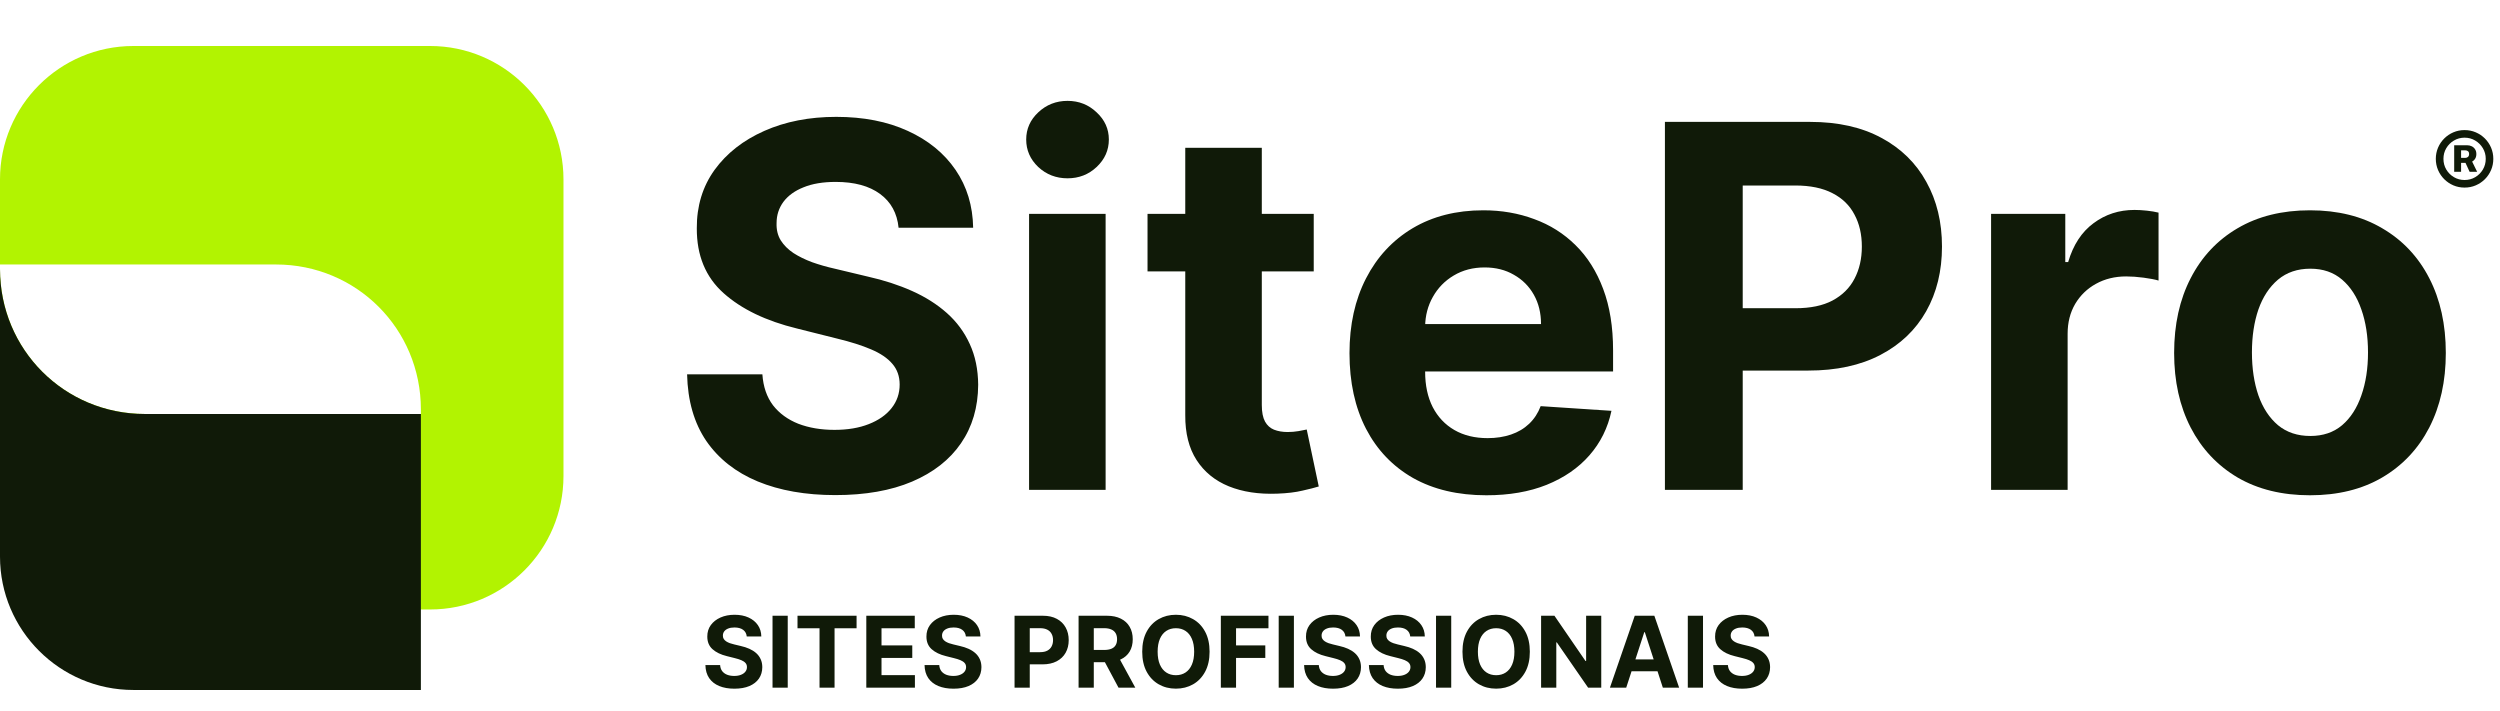
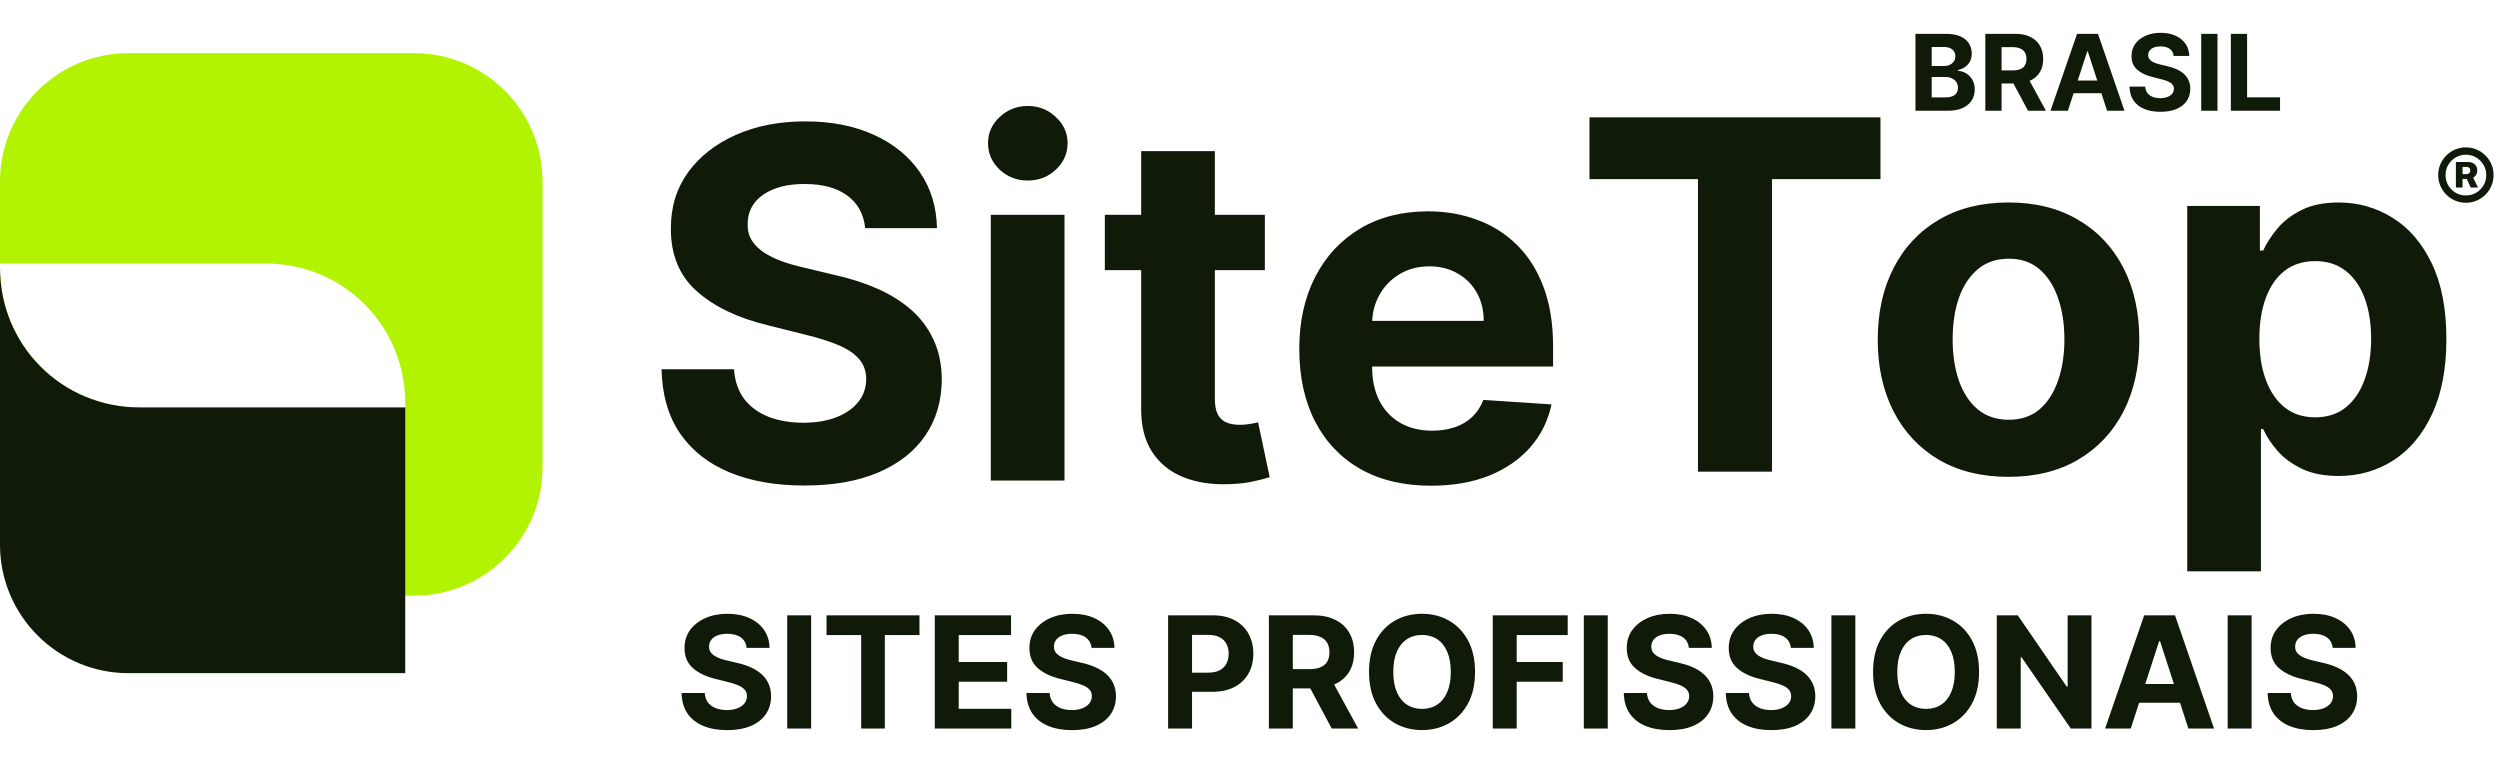
- <svg xmlns="http://www.w3.org/2000/svg" width="1087" height="309" viewBox="0 0 1087 309" fill="none">
-   <path d="M187 20C219.033 20 245 45.968 245 78V207C245 239.033 219.033 265 187 265H58C25.968 265 0 239.033 0 207V117C0 152 28 180 63 180H183V178C183 143 155 115 120 115H0V78C0 45.968 25.968 20 58 20H187Z" fill="#B2F301" />
-   <path d="M0 117C0 152 28 180 63 180H183V300H58C26 300 0 274 0 242V117Z" fill="#101A08" />
-   <path d="M390.703 99.016C390.078 92.713 387.396 87.818 382.656 84.328C377.917 80.838 371.484 79.094 363.359 79.094C357.839 79.094 353.177 79.875 349.375 81.438C345.573 82.948 342.656 85.057 340.625 87.766C338.646 90.474 337.656 93.547 337.656 96.984C337.552 99.849 338.151 102.349 339.453 104.484C340.807 106.62 342.656 108.469 345 110.031C347.344 111.542 350.052 112.87 353.125 114.016C356.198 115.109 359.479 116.047 362.969 116.828L377.344 120.266C384.323 121.828 390.729 123.911 396.562 126.516C402.396 129.12 407.448 132.323 411.719 136.125C415.99 139.927 419.297 144.406 421.641 149.562C424.036 154.719 425.26 160.63 425.312 167.297C425.26 177.089 422.76 185.578 417.813 192.766C412.917 199.901 405.833 205.448 396.562 209.406C387.344 213.312 376.224 215.266 363.203 215.266C350.286 215.266 339.036 213.286 329.453 209.328C319.922 205.37 312.474 199.51 307.109 191.75C301.797 183.938 299.01 174.276 298.75 162.766H331.484C331.849 168.13 333.385 172.609 336.094 176.203C338.854 179.745 342.526 182.427 347.109 184.25C351.745 186.021 356.979 186.906 362.812 186.906C368.542 186.906 373.516 186.073 377.734 184.406C382.005 182.74 385.312 180.422 387.656 177.453C390 174.484 391.172 171.073 391.172 167.219C391.172 163.625 390.104 160.604 387.969 158.156C385.885 155.708 382.812 153.625 378.75 151.906C374.74 150.188 369.818 148.625 363.984 147.219L346.562 142.844C333.073 139.562 322.422 134.432 314.609 127.453C306.797 120.474 302.917 111.073 302.969 99.25C302.917 89.562 305.495 81.099 310.703 73.859C315.964 66.62 323.177 60.969 332.344 56.906C341.51 52.844 351.927 50.812 363.594 50.812C375.469 50.812 385.833 52.844 394.688 56.906C403.594 60.969 410.521 66.62 415.469 73.859C420.417 81.099 422.969 89.484 423.125 99.016H390.703ZM447.441 213V93H480.723V213H447.441ZM464.16 77.531C459.212 77.531 454.967 75.891 451.426 72.609C447.936 69.276 446.191 65.292 446.191 60.656C446.191 56.073 447.936 52.141 451.426 48.859C454.967 45.526 459.212 43.859 464.16 43.859C469.108 43.859 473.327 45.526 476.816 48.859C480.358 52.141 482.129 56.073 482.129 60.656C482.129 65.292 480.358 69.276 476.816 72.609C473.327 75.891 469.108 77.531 464.16 77.531ZM571.211 93V118H498.945V93H571.211ZM515.352 64.25H548.633V176.125C548.633 179.198 549.102 181.594 550.039 183.312C550.977 184.979 552.279 186.151 553.945 186.828C555.664 187.505 557.643 187.844 559.883 187.844C561.445 187.844 563.008 187.714 564.57 187.453C566.133 187.141 567.331 186.906 568.164 186.75L573.398 211.516C571.732 212.036 569.388 212.635 566.367 213.312C563.346 214.042 559.674 214.484 555.352 214.641C547.331 214.953 540.299 213.885 534.258 211.438C528.268 208.99 523.607 205.188 520.273 200.031C516.94 194.875 515.299 188.365 515.352 180.5V64.25ZM646.289 215.344C633.945 215.344 623.32 212.844 614.414 207.844C605.56 202.792 598.737 195.656 593.945 186.438C589.154 177.167 586.758 166.203 586.758 153.547C586.758 141.203 589.154 130.37 593.945 121.047C598.737 111.724 605.482 104.458 614.18 99.25C622.93 94.042 633.19 91.438 644.961 91.438C652.878 91.438 660.247 92.713 667.07 95.266C673.945 97.766 679.935 101.542 685.039 106.594C690.195 111.646 694.206 118 697.07 125.656C699.935 133.26 701.367 142.167 701.367 152.375V161.516H600.039V140.891H670.039C670.039 136.099 668.997 131.854 666.914 128.156C664.831 124.458 661.94 121.568 658.242 119.484C654.596 117.349 650.352 116.281 645.508 116.281C640.456 116.281 635.977 117.453 632.07 119.797C628.216 122.089 625.195 125.187 623.008 129.094C620.82 132.948 619.701 137.245 619.648 141.984V161.594C619.648 167.531 620.742 172.661 622.93 176.984C625.169 181.307 628.32 184.641 632.383 186.984C636.445 189.328 641.263 190.5 646.836 190.5C650.534 190.5 653.919 189.979 656.992 188.938C660.065 187.896 662.695 186.333 664.883 184.25C667.07 182.167 668.737 179.615 669.883 176.594L700.664 178.625C699.102 186.021 695.898 192.479 691.055 198C686.263 203.469 680.065 207.74 672.461 210.812C664.909 213.833 656.185 215.344 646.289 215.344Z" fill="#101A08" />
-   <path d="M723.906 213V53H787.031C799.167 53 809.505 55.318 818.047 59.953C826.589 64.537 833.099 70.917 837.578 79.094C842.109 87.219 844.375 96.594 844.375 107.219C844.375 117.844 842.083 127.219 837.5 135.344C832.917 143.469 826.276 149.797 817.578 154.328C808.932 158.859 798.464 161.125 786.172 161.125H745.938V134.016H780.703C787.214 134.016 792.578 132.896 796.797 130.656C801.068 128.365 804.245 125.214 806.328 121.203C808.464 117.141 809.531 112.479 809.531 107.219C809.531 101.906 808.464 97.271 806.328 93.312C804.245 89.302 801.068 86.203 796.797 84.016C792.526 81.776 787.109 80.656 780.547 80.656H757.734V213H723.906ZM865.723 213V93H897.988V113.938H899.238C901.426 106.49 905.098 100.865 910.254 97.062C915.41 93.208 921.348 91.281 928.066 91.281C929.733 91.281 931.53 91.385 933.457 91.594C935.384 91.802 937.077 92.088 938.535 92.453V121.984C936.973 121.516 934.811 121.099 932.051 120.734C929.29 120.37 926.764 120.188 924.473 120.188C919.577 120.188 915.202 121.255 911.348 123.391C907.546 125.474 904.525 128.391 902.285 132.141C900.098 135.891 899.004 140.214 899.004 145.109V213H865.723ZM1004.38 215.344C992.24 215.344 981.745 212.766 972.891 207.609C964.089 202.401 957.292 195.161 952.5 185.891C947.708 176.568 945.312 165.76 945.312 153.469C945.312 141.073 947.708 130.24 952.5 120.969C957.292 111.646 964.089 104.406 972.891 99.25C981.745 94.042 992.24 91.438 1004.38 91.438C1016.51 91.438 1026.98 94.042 1035.78 99.25C1044.64 104.406 1051.46 111.646 1056.25 120.969C1061.04 130.24 1063.44 141.073 1063.44 153.469C1063.44 165.76 1061.04 176.568 1056.25 185.891C1051.46 195.161 1044.64 202.401 1035.78 207.609C1026.98 212.766 1016.51 215.344 1004.38 215.344ZM1004.53 189.562C1010.05 189.562 1014.66 188 1018.36 184.875C1022.06 181.698 1024.84 177.375 1026.72 171.906C1028.65 166.438 1029.61 160.214 1029.61 153.234C1029.61 146.255 1028.65 140.031 1026.72 134.562C1024.84 129.094 1022.06 124.771 1018.36 121.594C1014.66 118.417 1010.05 116.828 1004.53 116.828C998.958 116.828 994.271 118.417 990.469 121.594C986.719 124.771 983.88 129.094 981.953 134.562C980.078 140.031 979.141 146.255 979.141 153.234C979.141 160.214 980.078 166.438 981.953 171.906C983.88 177.375 986.719 181.698 990.469 184.875C994.271 188 998.958 189.562 1004.53 189.562Z" fill="#101A08" />
-   <path d="M1067.08 74.688V63.156H1072.72C1073.45 63.156 1074.11 63.307 1074.72 63.609C1075.33 63.911 1075.82 64.349 1076.17 64.922C1076.54 65.484 1076.72 66.172 1076.72 66.984C1076.72 67.797 1076.53 68.49 1076.16 69.062C1075.78 69.635 1075.28 70.073 1074.66 70.375C1074.03 70.667 1073.34 70.812 1072.58 70.812H1068.72V68.641H1071.95C1072.39 68.641 1072.77 68.5 1073.08 68.219C1073.4 67.938 1073.56 67.521 1073.56 66.969C1073.56 66.396 1073.4 65.99 1073.08 65.75C1072.77 65.5 1072.4 65.375 1071.97 65.375H1070.08V74.688H1067.08ZM1074.44 69.359L1077.06 74.688H1073.78L1071.33 69.359H1074.44ZM1071.59 81.562C1069.86 81.562 1068.24 81.24 1066.73 80.594C1065.22 79.948 1063.9 79.052 1062.75 77.906C1061.6 76.76 1060.71 75.432 1060.06 73.922C1059.42 72.412 1059.09 70.792 1059.09 69.062C1059.09 67.333 1059.42 65.713 1060.06 64.203C1060.71 62.693 1061.6 61.365 1062.75 60.219C1063.9 59.073 1065.22 58.177 1066.73 57.531C1068.24 56.885 1069.86 56.562 1071.59 56.562C1073.32 56.562 1074.94 56.885 1076.45 57.531C1077.96 58.177 1079.29 59.073 1080.44 60.219C1081.58 61.365 1082.48 62.693 1083.12 64.203C1083.77 65.713 1084.09 67.333 1084.09 69.062C1084.09 70.792 1083.77 72.412 1083.12 73.922C1082.48 75.432 1081.58 76.76 1080.44 77.906C1079.29 79.052 1077.96 79.948 1076.45 80.594C1074.94 81.24 1073.32 81.562 1071.59 81.562ZM1071.59 78.266C1073.3 78.266 1074.85 77.854 1076.23 77.031C1077.63 76.198 1078.74 75.088 1079.56 73.703C1080.39 72.307 1080.8 70.76 1080.8 69.062C1080.8 67.365 1080.38 65.823 1079.55 64.438C1078.72 63.042 1077.61 61.932 1076.22 61.109C1074.83 60.276 1073.29 59.859 1071.59 59.859C1069.91 59.859 1068.36 60.276 1066.97 61.109C1065.57 61.932 1064.46 63.042 1063.64 64.438C1062.82 65.823 1062.41 67.365 1062.41 69.062C1062.41 70.76 1062.82 72.307 1063.64 73.703C1064.46 75.088 1065.57 76.198 1066.97 77.031C1068.36 77.854 1069.91 78.266 1071.59 78.266Z" fill="#101A08" />
-   <path d="M324.683 276.721C324.561 275.489 324.036 274.533 323.11 273.85C322.184 273.168 320.926 272.827 319.338 272.827C318.259 272.827 317.348 272.98 316.605 273.286C315.862 273.581 315.292 273.993 314.895 274.522C314.508 275.052 314.315 275.652 314.315 276.324C314.294 276.884 314.411 277.373 314.666 277.79C314.931 278.208 315.292 278.569 315.75 278.874C316.208 279.17 316.737 279.429 317.338 279.653C317.939 279.867 318.58 280.05 319.262 280.203L322.072 280.875C323.436 281.18 324.688 281.587 325.828 282.096C326.968 282.605 327.956 283.231 328.79 283.974C329.625 284.718 330.272 285.593 330.73 286.601C331.198 287.609 331.437 288.764 331.447 290.067C331.437 291.981 330.949 293.64 329.982 295.045C329.025 296.44 327.64 297.524 325.828 298.298C324.026 299.061 321.853 299.443 319.308 299.443C316.783 299.443 314.584 299.056 312.711 298.282C310.848 297.509 309.393 296.363 308.344 294.847C307.306 293.32 306.761 291.431 306.71 289.181H313.108C313.18 290.23 313.48 291.105 314.009 291.808C314.549 292.5 315.266 293.024 316.162 293.381C317.068 293.727 318.091 293.9 319.232 293.9C320.351 293.9 321.324 293.737 322.148 293.411C322.983 293.085 323.629 292.632 324.087 292.052C324.545 291.472 324.775 290.805 324.775 290.052C324.775 289.349 324.566 288.759 324.148 288.281C323.741 287.802 323.141 287.395 322.347 287.059C321.563 286.723 320.601 286.418 319.461 286.143L316.055 285.288C313.419 284.646 311.337 283.644 309.81 282.279C308.283 280.915 307.525 279.078 307.535 276.767C307.525 274.874 308.029 273.219 309.047 271.804C310.075 270.389 311.485 269.285 313.276 268.491C315.068 267.697 317.104 267.3 319.384 267.3C321.705 267.3 323.731 267.697 325.462 268.491C327.202 269.285 328.556 270.389 329.523 271.804C330.491 273.219 330.989 274.858 331.02 276.721H324.683ZM342.507 267.727V299H335.895V267.727H342.507ZM346.756 273.179V267.727H372.439V273.179H362.865V299H356.33V273.179H346.756ZM376.669 299V267.727H397.742V273.179H383.281V280.63H396.657V286.082H383.281V293.549H397.803V299H376.669ZM419.963 276.721C419.841 275.489 419.317 274.533 418.39 273.85C417.464 273.168 416.207 272.827 414.619 272.827C413.54 272.827 412.629 272.98 411.885 273.286C411.142 273.581 410.572 273.993 410.175 274.522C409.788 275.052 409.595 275.652 409.595 276.324C409.575 276.884 409.692 277.373 409.946 277.79C410.211 278.208 410.572 278.569 411.03 278.874C411.488 279.17 412.018 279.429 412.618 279.653C413.219 279.867 413.86 280.05 414.542 280.203L417.352 280.875C418.716 281.18 419.968 281.587 421.108 282.096C422.249 282.605 423.236 283.231 424.071 283.974C424.906 284.718 425.552 285.593 426.01 286.601C426.478 287.609 426.718 288.764 426.728 290.067C426.718 291.981 426.229 293.64 425.262 295.045C424.305 296.44 422.92 297.524 421.108 298.298C419.307 299.061 417.133 299.443 414.588 299.443C412.064 299.443 409.865 299.056 407.992 298.282C406.129 297.509 404.673 296.363 403.624 294.847C402.586 293.32 402.041 291.431 401.991 289.181H408.389C408.46 290.23 408.76 291.105 409.29 291.808C409.829 292.5 410.547 293.024 411.443 293.381C412.349 293.727 413.372 293.9 414.512 293.9C415.632 293.9 416.604 293.737 417.428 293.411C418.263 293.085 418.91 292.632 419.368 292.052C419.826 291.472 420.055 290.805 420.055 290.052C420.055 289.349 419.846 288.759 419.429 288.281C419.022 287.802 418.421 287.395 417.627 287.059C416.843 286.723 415.881 286.418 414.741 286.143L411.336 285.288C408.699 284.646 406.617 283.644 405.09 282.279C403.563 280.915 402.805 279.078 402.815 276.767C402.805 274.874 403.309 273.219 404.327 271.804C405.355 270.389 406.765 269.285 408.557 268.491C410.348 267.697 412.384 267.3 414.665 267.3C416.986 267.3 419.011 267.697 420.742 268.491C422.483 269.285 423.837 270.389 424.804 271.804C425.771 273.219 426.27 274.858 426.3 276.721H419.963ZM441.127 299V267.727H453.465C455.837 267.727 457.858 268.18 459.527 269.086C461.197 269.982 462.469 271.229 463.345 272.827C464.231 274.415 464.673 276.248 464.673 278.325C464.673 280.401 464.225 282.234 463.33 283.822C462.434 285.41 461.136 286.647 459.436 287.532C457.746 288.418 455.7 288.861 453.297 288.861H445.433V283.562H452.228C453.501 283.562 454.549 283.343 455.374 282.906C456.209 282.458 456.83 281.842 457.237 281.058C457.654 280.264 457.863 279.353 457.863 278.325C457.863 277.286 457.654 276.38 457.237 275.607C456.83 274.823 456.209 274.217 455.374 273.789C454.539 273.352 453.481 273.133 452.198 273.133H447.739V299H441.127ZM468.968 299V267.727H481.306C483.668 267.727 485.683 268.15 487.353 268.995C489.033 269.829 490.31 271.015 491.186 272.553C492.071 274.08 492.514 275.876 492.514 277.943C492.514 280.02 492.066 281.806 491.17 283.303C490.275 284.789 488.977 285.929 487.277 286.723C485.587 287.517 483.541 287.914 481.138 287.914H472.877V282.6H480.069C481.332 282.6 482.38 282.427 483.215 282.081C484.05 281.735 484.671 281.216 485.078 280.523C485.495 279.831 485.704 278.971 485.704 277.943C485.704 276.904 485.495 276.029 485.078 275.316C484.671 274.604 484.045 274.064 483.2 273.698C482.365 273.321 481.311 273.133 480.039 273.133H475.58V299H468.968ZM485.857 284.768L493.629 299H486.33L478.725 284.768H485.857ZM525.925 283.364C525.925 286.774 525.278 289.675 523.985 292.067C522.703 294.46 520.952 296.287 518.733 297.549C516.524 298.801 514.04 299.428 511.281 299.428C508.502 299.428 506.008 298.796 503.799 297.534C501.59 296.272 499.844 294.444 498.561 292.052C497.278 289.66 496.637 286.764 496.637 283.364C496.637 279.953 497.278 277.052 498.561 274.66C499.844 272.268 501.59 270.445 503.799 269.193C506.008 267.931 508.502 267.3 511.281 267.3C514.04 267.3 516.524 267.931 518.733 269.193C520.952 270.445 522.703 272.268 523.985 274.66C525.278 277.052 525.925 279.953 525.925 283.364ZM519.221 283.364C519.221 281.155 518.89 279.292 518.229 277.775C517.577 276.258 516.656 275.108 515.465 274.324C514.274 273.54 512.879 273.148 511.281 273.148C509.683 273.148 508.288 273.54 507.097 274.324C505.906 275.108 504.98 276.258 504.318 277.775C503.666 279.292 503.341 281.155 503.341 283.364C503.341 285.573 503.666 287.436 504.318 288.952C504.98 290.469 505.906 291.62 507.097 292.403C508.288 293.187 509.683 293.579 511.281 293.579C512.879 293.579 514.274 293.187 515.465 292.403C516.656 291.62 517.577 290.469 518.229 288.952C518.89 287.436 519.221 285.573 519.221 283.364ZM530.823 299V267.727H551.529V273.179H537.434V280.63H550.154V286.082H537.434V299H530.823ZM562.588 267.727V299H555.976V267.727H562.588ZM584.992 276.721C584.87 275.489 584.346 274.533 583.42 273.85C582.493 273.168 581.236 272.827 579.648 272.827C578.569 272.827 577.658 272.98 576.915 273.286C576.172 273.581 575.601 273.993 575.204 274.522C574.818 275.052 574.624 275.652 574.624 276.324C574.604 276.884 574.721 277.373 574.975 277.79C575.24 278.208 575.601 278.569 576.06 278.874C576.518 279.17 577.047 279.429 577.648 279.653C578.248 279.867 578.89 280.05 579.572 280.203L582.381 280.875C583.745 281.18 584.998 281.587 586.138 282.096C587.278 282.605 588.265 283.231 589.1 283.974C589.935 284.718 590.581 285.593 591.039 286.601C591.508 287.609 591.747 288.764 591.757 290.067C591.747 291.981 591.258 293.64 590.291 295.045C589.334 296.44 587.95 297.524 586.138 298.298C584.336 299.061 582.162 299.443 579.617 299.443C577.093 299.443 574.894 299.056 573.021 298.282C571.158 297.509 569.702 296.363 568.654 294.847C567.615 293.32 567.071 291.431 567.02 289.181H573.418C573.489 290.23 573.789 291.105 574.319 291.808C574.858 292.5 575.576 293.024 576.472 293.381C577.378 293.727 578.401 293.9 579.541 293.9C580.661 293.9 581.633 293.737 582.458 293.411C583.292 293.085 583.939 292.632 584.397 292.052C584.855 291.472 585.084 290.805 585.084 290.052C585.084 289.349 584.875 288.759 584.458 288.281C584.051 287.802 583.45 287.395 582.656 287.059C581.872 286.723 580.91 286.418 579.77 286.143L576.365 285.288C573.728 284.646 571.647 283.644 570.12 282.279C568.593 280.915 567.834 279.078 567.844 276.767C567.834 274.874 568.338 273.219 569.356 271.804C570.384 270.389 571.794 269.285 573.586 268.491C575.378 267.697 577.414 267.3 579.694 267.3C582.015 267.3 584.041 267.697 585.771 268.491C587.512 269.285 588.866 270.389 589.833 271.804C590.8 273.219 591.299 274.858 591.329 276.721H584.992ZM613.169 276.721C613.047 275.489 612.523 274.533 611.596 273.85C610.67 273.168 609.413 272.827 607.825 272.827C606.746 272.827 605.835 272.98 605.091 273.286C604.348 273.581 603.778 273.993 603.381 274.522C602.994 275.052 602.801 275.652 602.801 276.324C602.781 276.884 602.898 277.373 603.152 277.79C603.417 278.208 603.778 278.569 604.236 278.874C604.694 279.17 605.224 279.429 605.824 279.653C606.425 279.867 607.066 280.05 607.748 280.203L610.558 280.875C611.922 281.18 613.174 281.587 614.314 282.096C615.455 282.605 616.442 283.231 617.277 283.974C618.112 284.718 618.758 285.593 619.216 286.601C619.684 287.609 619.924 288.764 619.934 290.067C619.924 291.981 619.435 293.64 618.468 295.045C617.511 296.44 616.126 297.524 614.314 298.298C612.513 299.061 610.339 299.443 607.794 299.443C605.27 299.443 603.071 299.056 601.198 298.282C599.335 297.509 597.879 296.363 596.83 294.847C595.792 293.32 595.247 291.431 595.197 289.181H601.595C601.666 290.23 601.966 291.105 602.496 291.808C603.035 292.5 603.753 293.024 604.649 293.381C605.555 293.727 606.578 293.9 607.718 293.9C608.838 293.9 609.81 293.737 610.634 293.411C611.469 293.085 612.116 292.632 612.574 292.052C613.032 291.472 613.261 290.805 613.261 290.052C613.261 289.349 613.052 288.759 612.635 288.281C612.228 287.802 611.627 287.395 610.833 287.059C610.049 286.723 609.087 286.418 607.947 286.143L604.542 285.288C601.905 284.646 599.823 283.644 598.296 282.279C596.769 280.915 596.011 279.078 596.021 276.767C596.011 274.874 596.515 273.219 597.533 271.804C598.561 270.389 599.971 269.285 601.763 268.491C603.554 267.697 605.59 267.3 607.871 267.3C610.192 267.3 612.217 267.697 613.948 268.491C615.689 269.285 617.043 270.389 618.01 271.804C618.977 273.219 619.476 274.858 619.506 276.721H613.169ZM630.993 267.727V299H624.381V267.727H630.993ZM665.171 283.364C665.171 286.774 664.524 289.675 663.232 292.067C661.949 294.46 660.198 296.287 657.979 297.549C655.77 298.801 653.286 299.428 650.527 299.428C647.748 299.428 645.254 298.796 643.045 297.534C640.836 296.272 639.09 294.444 637.807 292.052C636.525 289.66 635.883 286.764 635.883 283.364C635.883 279.953 636.525 277.052 637.807 274.66C639.09 272.268 640.836 270.445 643.045 269.193C645.254 267.931 647.748 267.3 650.527 267.3C653.286 267.3 655.77 267.931 657.979 269.193C660.198 270.445 661.949 272.268 663.232 274.66C664.524 277.052 665.171 279.953 665.171 283.364ZM658.467 283.364C658.467 281.155 658.136 279.292 657.475 277.775C656.823 276.258 655.902 275.108 654.711 274.324C653.52 273.54 652.125 273.148 650.527 273.148C648.929 273.148 647.534 273.54 646.343 274.324C645.152 275.108 644.226 276.258 643.564 277.775C642.912 279.292 642.587 281.155 642.587 283.364C642.587 285.573 642.912 287.436 643.564 288.952C644.226 290.469 645.152 291.62 646.343 292.403C647.534 293.187 648.929 293.579 650.527 293.579C652.125 293.579 653.52 293.187 654.711 292.403C655.902 291.62 656.823 290.469 657.475 288.952C658.136 287.436 658.467 285.573 658.467 283.364ZM696.226 267.727V299H690.515L676.91 279.317H676.68V299H670.069V267.727H675.871L689.37 287.395H689.645V267.727H696.226ZM707.079 299H699.994L710.79 267.727H719.31L730.091 299H723.005L715.172 274.874H714.928L707.079 299ZM706.636 286.708H723.372V291.869H706.636V286.708ZM740.467 267.727V299H733.855V267.727H740.467ZM762.871 276.721C762.749 275.489 762.225 274.533 761.299 273.85C760.372 273.168 759.115 272.827 757.527 272.827C756.448 272.827 755.537 272.98 754.794 273.286C754.05 273.581 753.48 273.993 753.083 274.522C752.697 275.052 752.503 275.652 752.503 276.324C752.483 276.884 752.6 277.373 752.854 277.79C753.119 278.208 753.48 278.569 753.938 278.874C754.397 279.17 754.926 279.429 755.527 279.653C756.127 279.867 756.768 280.05 757.451 280.203L760.26 280.875C761.624 281.18 762.876 281.587 764.017 282.096C765.157 282.605 766.144 283.231 766.979 283.974C767.814 284.718 768.46 285.593 768.918 286.601C769.387 287.609 769.626 288.764 769.636 290.067C769.626 291.981 769.137 293.64 768.17 295.045C767.213 296.44 765.829 297.524 764.017 298.298C762.215 299.061 760.041 299.443 757.496 299.443C754.972 299.443 752.773 299.056 750.9 298.282C749.037 297.509 747.581 296.363 746.533 294.847C745.494 293.32 744.95 291.431 744.899 289.181H751.297C751.368 290.23 751.668 291.105 752.198 291.808C752.737 292.5 753.455 293.024 754.351 293.381C755.257 293.727 756.28 293.9 757.42 293.9C758.54 293.9 759.512 293.737 760.337 293.411C761.171 293.085 761.818 292.632 762.276 292.052C762.734 291.472 762.963 290.805 762.963 290.052C762.963 289.349 762.754 288.759 762.337 288.281C761.93 287.802 761.329 287.395 760.535 287.059C759.751 286.723 758.789 286.418 757.649 286.143L754.244 285.288C751.607 284.646 749.525 283.644 747.999 282.279C746.471 280.915 745.713 279.078 745.723 276.767C745.713 274.874 746.217 273.219 747.235 271.804C748.263 270.389 749.673 269.285 751.465 268.491C753.256 267.697 755.292 267.3 757.573 267.3C759.894 267.3 761.92 267.697 763.65 268.491C765.391 269.285 766.745 270.389 767.712 271.804C768.679 273.219 769.178 274.858 769.208 276.721H762.871Z" fill="#101A08" />
+ <svg xmlns="http://www.w3.org/2000/svg" width="1129" height="346" viewBox="0 0 1129 346" fill="none">
+   <path d="M187 24C219.033 24 245 49.968 245 82V211C245 243.033 219.033 269 187 269H58C25.968 269 0 243.033 0 211V121C0 156 28 184 63 184H183V182C183 147 155 119 120 119H0V82C0 49.968 25.968 24 58 24H187Z" fill="#B2F301" />
+   <path d="M0 121C0 156 28 184 63 184H183V304H58C26 304 0 278 0 246V121Z" fill="#101A08" />
+   <path d="M390.703 103.016C390.078 96.713 387.396 91.818 382.656 88.328C377.917 84.838 371.484 83.094 363.359 83.094C357.839 83.094 353.177 83.875 349.375 85.438C345.573 86.948 342.656 89.057 340.625 91.766C338.646 94.474 337.656 97.547 337.656 100.984C337.552 103.849 338.151 106.349 339.453 108.484C340.807 110.62 342.656 112.469 345 114.031C347.344 115.542 350.052 116.87 353.125 118.016C356.198 119.109 359.479 120.047 362.969 120.828L377.344 124.266C384.323 125.828 390.729 127.911 396.562 130.516C402.396 133.12 407.448 136.323 411.719 140.125C415.99 143.927 419.297 148.406 421.641 153.562C424.036 158.719 425.26 164.63 425.312 171.297C425.26 181.089 422.76 189.578 417.813 196.766C412.917 203.901 405.833 209.448 396.562 213.406C387.344 217.312 376.224 219.266 363.203 219.266C350.286 219.266 339.036 217.286 329.453 213.328C319.922 209.37 312.474 203.51 307.109 195.75C301.797 187.938 299.01 178.276 298.75 166.766H331.484C331.849 172.13 333.385 176.609 336.094 180.203C338.854 183.745 342.526 186.427 347.109 188.25C351.745 190.021 356.979 190.906 362.812 190.906C368.542 190.906 373.516 190.073 377.734 188.406C382.005 186.74 385.312 184.422 387.656 181.453C390 178.484 391.172 175.073 391.172 171.219C391.172 167.625 390.104 164.604 387.969 162.156C385.885 159.708 382.812 157.625 378.75 155.906C374.74 154.188 369.818 152.625 363.984 151.219L346.562 146.844C333.073 143.562 322.422 138.432 314.609 131.453C306.797 124.474 302.917 115.073 302.969 103.25C302.917 93.562 305.495 85.099 310.703 77.859C315.964 70.62 323.177 64.969 332.344 60.906C341.51 56.844 351.927 54.812 363.594 54.812C375.469 54.812 385.833 56.844 394.688 60.906C403.594 64.969 410.521 70.62 415.469 77.859C420.417 85.099 422.969 93.484 423.125 103.016H390.703ZM447.441 217V97H480.723V217H447.441ZM464.16 81.531C459.212 81.531 454.967 79.891 451.426 76.609C447.936 73.276 446.191 69.292 446.191 64.656C446.191 60.073 447.936 56.141 451.426 52.859C454.967 49.526 459.212 47.859 464.16 47.859C469.108 47.859 473.327 49.526 476.816 52.859C480.358 56.141 482.129 60.073 482.129 64.656C482.129 69.292 480.358 73.276 476.816 76.609C473.327 79.891 469.108 81.531 464.16 81.531ZM571.211 97V122H498.945V97H571.211ZM515.352 68.25H548.633V180.125C548.633 183.198 549.102 185.594 550.039 187.312C550.977 188.979 552.279 190.151 553.945 190.828C555.664 191.505 557.643 191.844 559.883 191.844C561.445 191.844 563.008 191.714 564.57 191.453C566.133 191.141 567.331 190.906 568.164 190.75L573.398 215.516C571.732 216.036 569.388 216.635 566.367 217.312C563.346 218.042 559.674 218.484 555.352 218.641C547.331 218.953 540.299 217.885 534.258 215.438C528.268 212.99 523.607 209.188 520.273 204.031C516.94 198.875 515.299 192.365 515.352 184.5V68.25ZM646.289 219.344C633.945 219.344 623.32 216.844 614.414 211.844C605.56 206.792 598.737 199.656 593.945 190.438C589.154 181.167 586.758 170.203 586.758 157.547C586.758 145.203 589.154 134.37 593.945 125.047C598.737 115.724 605.482 108.458 614.18 103.25C622.93 98.042 633.19 95.438 644.961 95.438C652.878 95.438 660.247 96.713 667.07 99.266C673.945 101.766 679.935 105.542 685.039 110.594C690.195 115.646 694.206 122 697.07 129.656C699.935 137.26 701.367 146.167 701.367 156.375V165.516H600.039V144.891H670.039C670.039 140.099 668.997 135.854 666.914 132.156C664.831 128.458 661.94 125.568 658.242 123.484C654.596 121.349 650.352 120.281 645.508 120.281C640.456 120.281 635.977 121.453 632.07 123.797C628.216 126.089 625.195 129.187 623.008 133.094C620.82 136.948 619.701 141.245 619.648 145.984V165.594C619.648 171.531 620.742 176.661 622.93 180.984C625.169 185.307 628.32 188.641 632.383 190.984C636.445 193.328 641.263 194.5 646.836 194.5C650.534 194.5 653.919 193.979 656.992 192.938C660.065 191.896 662.695 190.333 664.883 188.25C667.07 186.167 668.737 183.615 669.883 180.594L700.664 182.625C699.102 190.021 695.898 196.479 691.055 202C686.263 207.469 680.065 211.74 672.461 214.812C664.909 217.833 656.185 219.344 646.289 219.344Z" fill="#101A08" />
+   <path d="M717.812 80.891V53H849.219V80.891H800.234V213H766.797V80.891H717.812ZM907.051 215.344C894.915 215.344 884.421 212.766 875.566 207.609C866.764 202.401 859.967 195.161 855.176 185.891C850.384 176.568 847.988 165.76 847.988 153.469C847.988 141.073 850.384 130.24 855.176 120.969C859.967 111.646 866.764 104.406 875.566 99.25C884.421 94.042 894.915 91.438 907.051 91.438C919.186 91.438 929.655 94.042 938.457 99.25C947.311 104.406 954.134 111.646 958.926 120.969C963.717 130.24 966.113 141.073 966.113 153.469C966.113 165.76 963.717 176.568 958.926 185.891C954.134 195.161 947.311 202.401 938.457 207.609C929.655 212.766 919.186 215.344 907.051 215.344ZM907.207 189.562C912.728 189.562 917.337 188 921.035 184.875C924.733 181.698 927.52 177.375 929.395 171.906C931.322 166.438 932.285 160.214 932.285 153.234C932.285 146.255 931.322 140.031 929.395 134.562C927.52 129.094 924.733 124.771 921.035 121.594C917.337 118.417 912.728 116.828 907.207 116.828C901.634 116.828 896.947 118.417 893.145 121.594C889.395 124.771 886.556 129.094 884.629 134.562C882.754 140.031 881.816 146.255 881.816 153.234C881.816 160.214 882.754 166.438 884.629 171.906C886.556 177.375 889.395 181.698 893.145 184.875C896.947 188 901.634 189.562 907.207 189.562ZM987.754 258V93H1020.57V113.156H1022.05C1023.51 109.927 1025.62 106.646 1028.38 103.312C1031.19 99.927 1034.84 97.115 1039.32 94.875C1043.85 92.583 1049.47 91.438 1056.19 91.438C1064.94 91.438 1073.01 93.729 1080.41 98.312C1087.81 102.844 1093.72 109.693 1098.14 118.859C1102.57 127.974 1104.79 139.406 1104.79 153.156C1104.79 166.542 1102.62 177.844 1098.3 187.062C1094.03 196.229 1088.2 203.182 1080.8 207.922C1073.46 212.609 1065.23 214.953 1056.11 214.953C1049.65 214.953 1044.16 213.885 1039.63 211.75C1035.15 209.615 1031.48 206.932 1028.61 203.703C1025.75 200.422 1023.56 197.115 1022.05 193.781H1021.04V258H987.754ZM1020.33 153C1020.33 160.135 1021.32 166.359 1023.3 171.672C1025.28 176.984 1028.14 181.125 1031.89 184.094C1035.64 187.01 1040.2 188.469 1045.57 188.469C1050.98 188.469 1055.57 186.984 1059.32 184.016C1063.07 180.995 1065.9 176.828 1067.83 171.516C1069.81 166.151 1070.8 159.979 1070.8 153C1070.8 146.073 1069.84 139.979 1067.91 134.719C1065.98 129.458 1063.14 125.344 1059.39 122.375C1055.64 119.406 1051.04 117.922 1045.57 117.922C1040.15 117.922 1035.57 119.354 1031.82 122.219C1028.12 125.083 1025.28 129.146 1023.3 134.406C1021.32 139.667 1020.33 145.865 1020.33 153Z" fill="#101A08" />
+   <path d="M1109.08 84.688V73.156H1114.72C1115.45 73.156 1116.11 73.307 1116.72 73.609C1117.33 73.912 1117.82 74.349 1118.17 74.922C1118.54 75.484 1118.72 76.172 1118.72 76.984C1118.72 77.797 1118.53 78.49 1118.16 79.062C1117.78 79.635 1117.28 80.073 1116.66 80.375C1116.03 80.667 1115.34 80.812 1114.58 80.812H1110.72V78.641H1113.95C1114.39 78.641 1114.77 78.5 1115.08 78.219C1115.4 77.938 1115.56 77.521 1115.56 76.969C1115.56 76.396 1115.4 75.99 1115.08 75.75C1114.77 75.5 1114.4 75.375 1113.97 75.375H1112.08V84.688H1109.08ZM1116.44 79.359L1119.06 84.688H1115.78L1113.33 79.359H1116.44ZM1113.59 91.562C1111.86 91.562 1110.24 91.24 1108.73 90.594C1107.22 89.948 1105.9 89.052 1104.75 87.906C1103.6 86.76 1102.71 85.432 1102.06 83.922C1101.42 82.412 1101.09 80.792 1101.09 79.062C1101.09 77.333 1101.42 75.713 1102.06 74.203C1102.71 72.693 1103.6 71.365 1104.75 70.219C1105.9 69.073 1107.22 68.177 1108.73 67.531C1110.24 66.885 1111.86 66.562 1113.59 66.562C1115.32 66.562 1116.94 66.885 1118.45 67.531C1119.96 68.177 1121.29 69.073 1122.44 70.219C1123.58 71.365 1124.48 72.693 1125.12 74.203C1125.77 75.713 1126.09 77.333 1126.09 79.062C1126.09 80.792 1125.77 82.412 1125.12 83.922C1124.48 85.432 1123.58 86.76 1122.44 87.906C1121.29 89.052 1119.96 89.948 1118.45 90.594C1116.94 91.24 1115.32 91.562 1113.59 91.562ZM1113.59 88.266C1115.3 88.266 1116.85 87.854 1118.23 87.031C1119.63 86.198 1120.74 85.088 1121.56 83.703C1122.39 82.307 1122.8 80.76 1122.8 79.062C1122.8 77.365 1122.38 75.823 1121.55 74.438C1120.72 73.042 1119.61 71.932 1118.22 71.109C1116.83 70.276 1115.29 69.859 1113.59 69.859C1111.91 69.859 1110.36 70.276 1108.97 71.109C1107.57 71.932 1106.46 73.042 1105.64 74.438C1104.82 75.823 1104.41 77.365 1104.41 79.062C1104.41 80.76 1104.82 82.307 1105.64 83.703C1106.46 85.088 1107.57 86.198 1108.97 87.031C1110.36 87.854 1111.91 88.266 1113.59 88.266Z" fill="#101A08" />
+   <path d="M337.174 292.583C336.974 290.569 336.117 289.005 334.603 287.89C333.089 286.775 331.034 286.218 328.438 286.218C326.674 286.218 325.185 286.468 323.97 286.967C322.755 287.449 321.823 288.123 321.174 288.989C320.542 289.854 320.226 290.836 320.226 291.934C320.193 292.849 320.384 293.648 320.8 294.33C321.233 295.012 321.823 295.603 322.572 296.102C323.321 296.585 324.186 297.009 325.168 297.375C326.15 297.725 327.198 298.024 328.313 298.274L332.906 299.372C335.136 299.871 337.182 300.537 339.046 301.369C340.91 302.201 342.524 303.224 343.888 304.439C345.253 305.654 346.309 307.085 347.058 308.732C347.824 310.38 348.215 312.268 348.231 314.398C348.215 317.527 347.416 320.239 345.835 322.535C344.271 324.815 342.008 326.587 339.046 327.852C336.101 329.1 332.548 329.724 328.388 329.724C324.261 329.724 320.667 329.092 317.605 327.827C314.56 326.562 312.18 324.69 310.466 322.211C308.769 319.715 307.879 316.628 307.796 312.951H318.254C318.37 314.664 318.861 316.096 319.727 317.244C320.609 318.375 321.782 319.232 323.246 319.815C324.727 320.38 326.399 320.663 328.263 320.663C330.094 320.663 331.683 320.397 333.031 319.865C334.395 319.332 335.452 318.592 336.2 317.643C336.949 316.695 337.324 315.605 337.324 314.373C337.324 313.225 336.983 312.26 336.3 311.478C335.635 310.696 334.653 310.03 333.355 309.481C332.074 308.932 330.501 308.433 328.637 307.983L323.071 306.586C318.761 305.537 315.359 303.898 312.863 301.668C310.366 299.439 309.127 296.435 309.143 292.658C309.127 289.563 309.95 286.859 311.615 284.546C313.295 282.233 315.6 280.427 318.529 279.129C321.457 277.831 324.785 277.182 328.513 277.182C332.307 277.182 335.618 277.831 338.447 279.129C341.292 280.427 343.506 282.233 345.086 284.546C346.667 286.859 347.483 289.538 347.533 292.583H337.174ZM366.309 277.881V329H355.501V277.881H366.309ZM373.254 286.792V277.881H415.238V286.792H399.587V329H388.904V286.792H373.254ZM422.152 329V277.881H456.597V286.792H432.959V298.973H454.825V307.884H432.959V320.089H456.697V329H422.152ZM492.921 292.583C492.721 290.569 491.864 289.005 490.35 287.89C488.835 286.775 486.78 286.218 484.184 286.218C482.421 286.218 480.931 286.468 479.716 286.967C478.502 287.449 477.57 288.123 476.921 288.989C476.289 289.854 475.972 290.836 475.972 291.934C475.939 292.849 476.131 293.648 476.547 294.33C476.979 295.012 477.57 295.603 478.319 296.102C479.068 296.585 479.933 297.009 480.915 297.375C481.896 297.725 482.945 298.024 484.06 298.274L488.652 299.372C490.882 299.871 492.929 300.537 494.793 301.369C496.656 302.201 498.27 303.224 499.635 304.439C500.999 305.654 502.056 307.085 502.805 308.732C503.57 310.38 503.961 312.268 503.978 314.398C503.961 317.527 503.163 320.239 501.582 322.535C500.018 324.815 497.755 326.587 494.793 327.852C491.847 329.1 488.295 329.724 484.134 329.724C480.008 329.724 476.413 329.092 473.352 327.827C470.306 326.562 467.927 324.69 466.213 322.211C464.516 319.715 463.625 316.628 463.542 312.951H474.001C474.117 314.664 474.608 316.096 475.473 317.244C476.355 318.375 477.528 319.232 478.993 319.815C480.474 320.38 482.146 320.663 484.01 320.663C485.84 320.663 487.429 320.397 488.777 319.865C490.142 319.332 491.198 318.592 491.947 317.643C492.696 316.695 493.07 315.605 493.07 314.373C493.07 313.225 492.729 312.26 492.047 311.478C491.381 310.696 490.4 310.03 489.102 309.481C487.82 308.932 486.248 308.433 484.384 307.983L478.818 306.586C474.508 305.537 471.105 303.898 468.609 301.668C466.113 299.439 464.873 296.435 464.89 292.658C464.873 289.563 465.697 286.859 467.361 284.546C469.042 282.233 471.346 280.427 474.275 279.129C477.204 277.831 480.532 277.182 484.259 277.182C488.053 277.182 491.365 277.831 494.194 279.129C497.039 280.427 499.252 282.233 500.833 284.546C502.414 286.859 503.229 289.538 503.279 292.583H492.921ZM527.516 329V277.881H547.684C551.561 277.881 554.864 278.622 557.593 280.103C560.322 281.567 562.402 283.605 563.833 286.218C565.281 288.814 566.005 291.809 566.005 295.204C566.005 298.598 565.272 301.594 563.808 304.189C562.344 306.785 560.222 308.807 557.443 310.255C554.681 311.702 551.336 312.426 547.409 312.426H534.554V303.765H545.662C547.742 303.765 549.456 303.407 550.804 302.692C552.168 301.96 553.183 300.953 553.849 299.672C554.531 298.374 554.872 296.884 554.872 295.204C554.872 293.506 554.531 292.025 553.849 290.761C553.183 289.479 552.168 288.489 550.804 287.79C549.439 287.075 547.709 286.717 545.612 286.717H538.323V329H527.516ZM573.025 329V277.881H593.193C597.053 277.881 600.348 278.572 603.077 279.953C605.823 281.317 607.911 283.256 609.342 285.769C610.79 288.265 611.514 291.202 611.514 294.58C611.514 297.974 610.781 300.895 609.317 303.341C607.853 305.77 605.731 307.634 602.952 308.932C600.19 310.23 596.845 310.879 592.918 310.879H579.415V302.193H591.171C593.234 302.193 594.948 301.91 596.313 301.344C597.677 300.778 598.692 299.929 599.358 298.798C600.04 297.666 600.381 296.26 600.381 294.58C600.381 292.882 600.04 291.451 599.358 290.286C598.692 289.122 597.669 288.24 596.288 287.641C594.923 287.025 593.201 286.717 591.121 286.717H583.833V329H573.025ZM600.631 305.737L613.336 329H601.405L588.974 305.737H600.631ZM666.127 303.441C666.127 309.015 665.07 313.758 662.957 317.668C660.86 321.578 657.998 324.565 654.371 326.629C650.76 328.676 646.699 329.699 642.19 329.699C637.647 329.699 633.57 328.667 629.959 326.604C626.348 324.54 623.495 321.554 621.398 317.643C619.301 313.733 618.253 308.998 618.253 303.441C618.253 297.866 619.301 293.124 621.398 289.213C623.495 285.303 626.348 282.324 629.959 280.277C633.57 278.214 637.647 277.182 642.19 277.182C646.699 277.182 650.76 278.214 654.371 280.277C657.998 282.324 660.86 285.303 662.957 289.213C665.07 293.124 666.127 297.866 666.127 303.441ZM655.169 303.441C655.169 299.83 654.629 296.784 653.547 294.305C652.482 291.826 650.976 289.945 649.029 288.664C647.082 287.383 644.802 286.742 642.19 286.742C639.577 286.742 637.298 287.383 635.351 288.664C633.404 289.945 631.89 291.826 630.808 294.305C629.743 296.784 629.211 299.83 629.211 303.441C629.211 307.052 629.743 310.097 630.808 312.576C631.89 315.055 633.404 316.936 635.351 318.217C637.298 319.498 639.577 320.139 642.19 320.139C644.802 320.139 647.082 319.498 649.029 318.217C650.976 316.936 652.482 315.055 653.547 312.576C654.629 310.097 655.169 307.052 655.169 303.441ZM674.133 329V277.881H707.979V286.792H684.941V298.973H705.733V307.884H684.941V329H674.133ZM726.057 277.881V329H715.249V277.881H726.057ZM762.68 292.583C762.48 290.569 761.623 289.005 760.109 287.89C758.595 286.775 756.54 286.218 753.944 286.218C752.18 286.218 750.691 286.468 749.476 286.967C748.261 287.449 747.329 288.123 746.68 288.989C746.048 289.854 745.732 290.836 745.732 291.934C745.699 292.849 745.89 293.648 746.306 294.33C746.739 295.012 747.329 295.603 748.078 296.102C748.827 296.585 749.692 297.009 750.674 297.375C751.656 297.725 752.704 298.024 753.819 298.274L758.412 299.372C760.642 299.871 762.688 300.537 764.552 301.369C766.416 302.201 768.03 303.224 769.394 304.439C770.759 305.654 771.815 307.085 772.564 308.732C773.33 310.38 773.721 312.268 773.737 314.398C773.721 317.527 772.922 320.239 771.341 322.535C769.777 324.815 767.514 326.587 764.552 327.852C761.607 329.1 758.054 329.724 753.894 329.724C749.767 329.724 746.173 329.092 743.111 327.827C740.066 326.562 737.686 324.69 735.972 322.211C734.275 319.715 733.385 316.628 733.302 312.951H743.76C743.876 314.664 744.367 316.096 745.233 317.244C746.115 318.375 747.288 319.232 748.752 319.815C750.233 320.38 751.905 320.663 753.769 320.663C755.6 320.663 757.189 320.397 758.537 319.865C759.901 319.332 760.958 318.592 761.707 317.643C762.455 316.695 762.83 315.605 762.83 314.373C762.83 313.225 762.489 312.26 761.806 311.478C761.141 310.696 760.159 310.03 758.861 309.481C757.58 308.932 756.007 308.433 754.143 307.983L748.577 306.586C744.268 305.537 740.865 303.898 738.369 301.668C735.872 299.439 734.633 296.435 734.649 292.658C734.633 289.563 735.456 286.859 737.121 284.546C738.801 282.233 741.106 280.427 744.035 279.129C746.963 277.831 750.291 277.182 754.019 277.182C757.813 277.182 761.124 277.831 763.953 279.129C766.798 280.427 769.012 282.233 770.592 284.546C772.173 286.859 772.989 289.538 773.039 292.583H762.68ZM808.738 292.583C808.538 290.569 807.681 289.005 806.167 287.89C804.653 286.775 802.598 286.218 800.002 286.218C798.238 286.218 796.749 286.468 795.534 286.967C794.319 287.449 793.387 288.123 792.739 288.989C792.106 289.854 791.79 290.836 791.79 291.934C791.757 292.849 791.948 293.648 792.364 294.33C792.797 295.012 793.387 295.603 794.136 296.102C794.885 296.585 795.75 297.009 796.732 297.375C797.714 297.725 798.762 298.024 799.877 298.274L804.47 299.372C806.7 299.871 808.746 300.537 810.61 301.369C812.474 302.201 814.088 303.224 815.452 304.439C816.817 305.654 817.874 307.085 818.622 308.732C819.388 310.38 819.779 312.268 819.796 314.398C819.779 317.527 818.98 320.239 817.399 322.535C815.835 324.815 813.572 326.587 810.61 327.852C807.665 329.1 804.112 329.724 799.952 329.724C795.825 329.724 792.231 329.092 789.169 327.827C786.124 326.562 783.744 324.69 782.031 322.211C780.333 319.715 779.443 316.628 779.36 312.951H789.818C789.935 314.664 790.426 316.096 791.291 317.244C792.173 318.375 793.346 319.232 794.81 319.815C796.291 320.38 797.964 320.663 799.827 320.663C801.658 320.663 803.247 320.397 804.595 319.865C805.959 319.332 807.016 318.592 807.765 317.643C808.513 316.695 808.888 315.605 808.888 314.373C808.888 313.225 808.547 312.26 807.865 311.478C807.199 310.696 806.217 310.03 804.919 309.481C803.638 308.932 802.065 308.433 800.202 307.983L794.635 306.586C790.326 305.537 786.923 303.898 784.427 301.668C781.931 299.439 780.691 296.435 780.708 292.658C780.691 289.563 781.515 286.859 783.179 284.546C784.859 282.233 787.164 280.427 790.093 279.129C793.021 277.831 796.349 277.182 800.077 277.182C803.871 277.182 807.182 277.831 810.011 279.129C812.857 280.427 815.07 282.233 816.651 284.546C818.231 286.859 819.047 289.538 819.097 292.583H808.738ZM837.873 277.881V329H827.065V277.881H837.873ZM893.741 303.441C893.741 309.015 892.684 313.758 890.571 317.668C888.474 321.578 885.612 324.565 881.984 326.629C878.373 328.676 874.313 329.699 869.804 329.699C865.261 329.699 861.184 328.667 857.573 326.604C853.962 324.54 851.108 321.554 849.012 317.643C846.915 313.733 845.867 308.998 845.867 303.441C845.867 297.866 846.915 293.124 849.012 289.213C851.108 285.303 853.962 282.324 857.573 280.277C861.184 278.214 865.261 277.182 869.804 277.182C874.313 277.182 878.373 278.214 881.984 280.277C885.612 282.324 888.474 285.303 890.571 289.213C892.684 293.124 893.741 297.866 893.741 303.441ZM882.783 303.441C882.783 299.83 882.242 296.784 881.161 294.305C880.096 291.826 878.59 289.945 876.643 288.664C874.696 287.383 872.416 286.742 869.804 286.742C867.191 286.742 864.911 287.383 862.965 288.664C861.018 289.945 859.503 291.826 858.422 294.305C857.357 296.784 856.824 299.83 856.824 303.441C856.824 307.052 857.357 310.097 858.422 312.576C859.503 315.055 861.018 316.936 862.965 318.217C864.911 319.498 867.191 320.139 869.804 320.139C872.416 320.139 874.696 319.498 876.643 318.217C878.59 316.936 880.096 315.055 881.161 312.576C882.242 310.097 882.783 307.052 882.783 303.441ZM944.504 277.881V329H935.169L912.929 296.826H912.555V329H901.747V277.881H911.232L933.297 310.03H933.746V277.881H944.504ZM962.245 329H950.663L968.31 277.881H982.238L999.86 329H988.278L975.474 289.563H975.074L962.245 329ZM961.521 308.907H988.877V317.344H961.521V308.907ZM1016.82 277.881V329H1006.01V277.881H1016.82ZM1053.44 292.583C1053.24 290.569 1052.39 289.005 1050.87 287.89C1049.36 286.775 1047.3 286.218 1044.71 286.218C1042.94 286.218 1041.45 286.468 1040.24 286.967C1039.02 287.449 1038.09 288.123 1037.44 288.989C1036.81 289.854 1036.5 290.836 1036.5 291.934C1036.46 292.849 1036.65 293.648 1037.07 294.33C1037.5 295.012 1038.09 295.603 1038.84 296.102C1039.59 296.585 1040.46 297.009 1041.44 297.375C1042.42 297.725 1043.47 298.024 1044.58 298.274L1049.18 299.372C1051.41 299.871 1053.45 300.537 1055.32 301.369C1057.18 302.201 1058.79 303.224 1060.16 304.439C1061.52 305.654 1062.58 307.085 1063.33 308.732C1064.09 310.38 1064.48 312.268 1064.5 314.398C1064.48 317.527 1063.69 320.239 1062.1 322.535C1060.54 324.815 1058.28 326.587 1055.32 327.852C1052.37 329.1 1048.82 329.724 1044.66 329.724C1040.53 329.724 1036.94 329.092 1033.87 327.827C1030.83 326.562 1028.45 324.69 1026.74 322.211C1025.04 319.715 1024.15 316.628 1024.07 312.951H1034.52C1034.64 314.664 1035.13 316.096 1036 317.244C1036.88 318.375 1038.05 319.232 1039.52 319.815C1041 320.38 1042.67 320.663 1044.53 320.663C1046.36 320.663 1047.95 320.397 1049.3 319.865C1050.66 319.332 1051.72 318.592 1052.47 317.643C1053.22 316.695 1053.59 315.605 1053.59 314.373C1053.59 313.225 1053.25 312.26 1052.57 311.478C1051.9 310.696 1050.92 310.03 1049.62 309.481C1048.34 308.932 1046.77 308.433 1044.91 307.983L1039.34 306.586C1035.03 305.537 1031.63 303.898 1029.13 301.668C1026.64 299.439 1025.4 296.435 1025.41 292.658C1025.4 289.563 1026.22 286.859 1027.88 284.546C1029.56 282.233 1031.87 280.427 1034.8 279.129C1037.73 277.831 1041.05 277.182 1044.78 277.182C1048.58 277.182 1051.89 277.831 1054.72 279.129C1057.56 280.427 1059.78 282.233 1061.36 284.546C1062.94 286.859 1063.75 289.538 1063.8 292.583H1053.44Z" fill="#101A08" />
+   <path d="M865.017 50V15.29H878.915C881.468 15.29 883.598 15.668 885.304 16.425C887.01 17.182 888.293 18.233 889.151 19.578C890.01 20.911 890.44 22.447 890.44 24.188C890.44 25.543 890.168 26.735 889.626 27.764C889.084 28.78 888.338 29.617 887.389 30.272C886.451 30.916 885.378 31.374 884.169 31.645V31.984C885.491 32.04 886.728 32.413 887.88 33.102C889.044 33.792 889.988 34.758 890.711 36.001C891.434 37.232 891.795 38.701 891.795 40.407C891.795 42.249 891.338 43.893 890.423 45.339C889.519 46.774 888.18 47.91 886.406 48.746C884.632 49.582 882.446 50 879.847 50H865.017ZM872.356 44H878.338C880.383 44 881.875 43.61 882.813 42.831C883.751 42.04 884.219 40.989 884.219 39.678C884.219 38.718 883.988 37.87 883.525 37.136C883.061 36.402 882.4 35.825 881.542 35.407C880.694 34.989 879.683 34.78 878.508 34.78H872.356V44ZM872.356 29.814H877.796C878.802 29.814 879.694 29.639 880.474 29.289C881.265 28.927 881.886 28.419 882.338 27.764C882.801 27.108 883.033 26.323 883.033 25.408C883.033 24.154 882.587 23.142 881.694 22.374C880.813 21.606 879.559 21.221 877.932 21.221H872.356V29.814ZM896.571 50V15.29H910.265C912.886 15.29 915.124 15.758 916.977 16.696C918.841 17.623 920.259 18.939 921.231 20.645C922.214 22.34 922.705 24.334 922.705 26.628C922.705 28.933 922.208 30.916 921.214 32.577C920.219 34.227 918.779 35.492 916.892 36.373C915.016 37.255 912.745 37.695 910.079 37.695H900.909V31.797H908.892C910.293 31.797 911.457 31.605 912.384 31.221C913.31 30.837 913.999 30.261 914.451 29.492C914.915 28.724 915.146 27.769 915.146 26.628C915.146 25.476 914.915 24.504 914.451 23.713C913.999 22.922 913.304 22.323 912.367 21.916C911.44 21.498 910.271 21.289 908.858 21.289H903.909V50H896.571ZM915.316 34.204L923.942 50H915.841L907.401 34.204H915.316ZM933.874 50H926.01L937.993 15.29H947.45L959.416 50H951.551L942.857 23.221H942.586L933.874 50ZM933.383 36.356H951.958V42.085H933.383V36.356ZM981.631 25.272C981.495 23.905 980.913 22.843 979.885 22.086C978.857 21.329 977.461 20.95 975.699 20.95C974.501 20.95 973.49 21.12 972.665 21.459C971.84 21.786 971.207 22.244 970.767 22.832C970.337 23.419 970.123 24.086 970.123 24.831C970.1 25.453 970.23 25.995 970.513 26.459C970.806 26.922 971.207 27.323 971.716 27.662C972.224 27.99 972.812 28.278 973.479 28.526C974.145 28.764 974.857 28.967 975.614 29.136L978.733 29.882C980.247 30.221 981.636 30.673 982.902 31.238C984.167 31.803 985.263 32.498 986.19 33.323C987.116 34.148 987.834 35.119 988.342 36.238C988.862 37.356 989.128 38.639 989.139 40.085C989.128 42.209 988.585 44.051 987.512 45.61C986.45 47.158 984.913 48.362 982.902 49.22C980.902 50.068 978.49 50.492 975.665 50.492C972.863 50.492 970.422 50.062 968.343 49.203C966.275 48.345 964.66 47.074 963.496 45.39C962.343 43.695 961.739 41.599 961.682 39.102H968.784C968.863 40.266 969.196 41.238 969.784 42.017C970.383 42.786 971.179 43.367 972.174 43.763C973.179 44.147 974.315 44.339 975.58 44.339C976.823 44.339 977.902 44.158 978.817 43.797C979.744 43.435 980.461 42.932 980.97 42.288C981.478 41.644 981.732 40.904 981.732 40.068C981.732 39.289 981.501 38.633 981.038 38.102C980.586 37.571 979.919 37.119 979.038 36.746C978.168 36.373 977.1 36.035 975.834 35.729L972.055 34.78C969.128 34.068 966.818 32.956 965.123 31.441C963.428 29.927 962.586 27.888 962.598 25.323C962.586 23.221 963.146 21.385 964.276 19.815C965.417 18.244 966.982 17.018 968.97 16.137C970.959 15.256 973.219 14.815 975.75 14.815C978.326 14.815 980.574 15.256 982.495 16.137C984.427 17.018 985.93 18.244 987.003 19.815C988.077 21.385 988.63 23.204 988.664 25.272H981.631ZM1001.41 15.29V50H994.075V15.29H1001.41ZM1007.45 50V15.29H1014.79V43.949H1029.67V50H1007.45Z" fill="#101A08" />
</svg>
